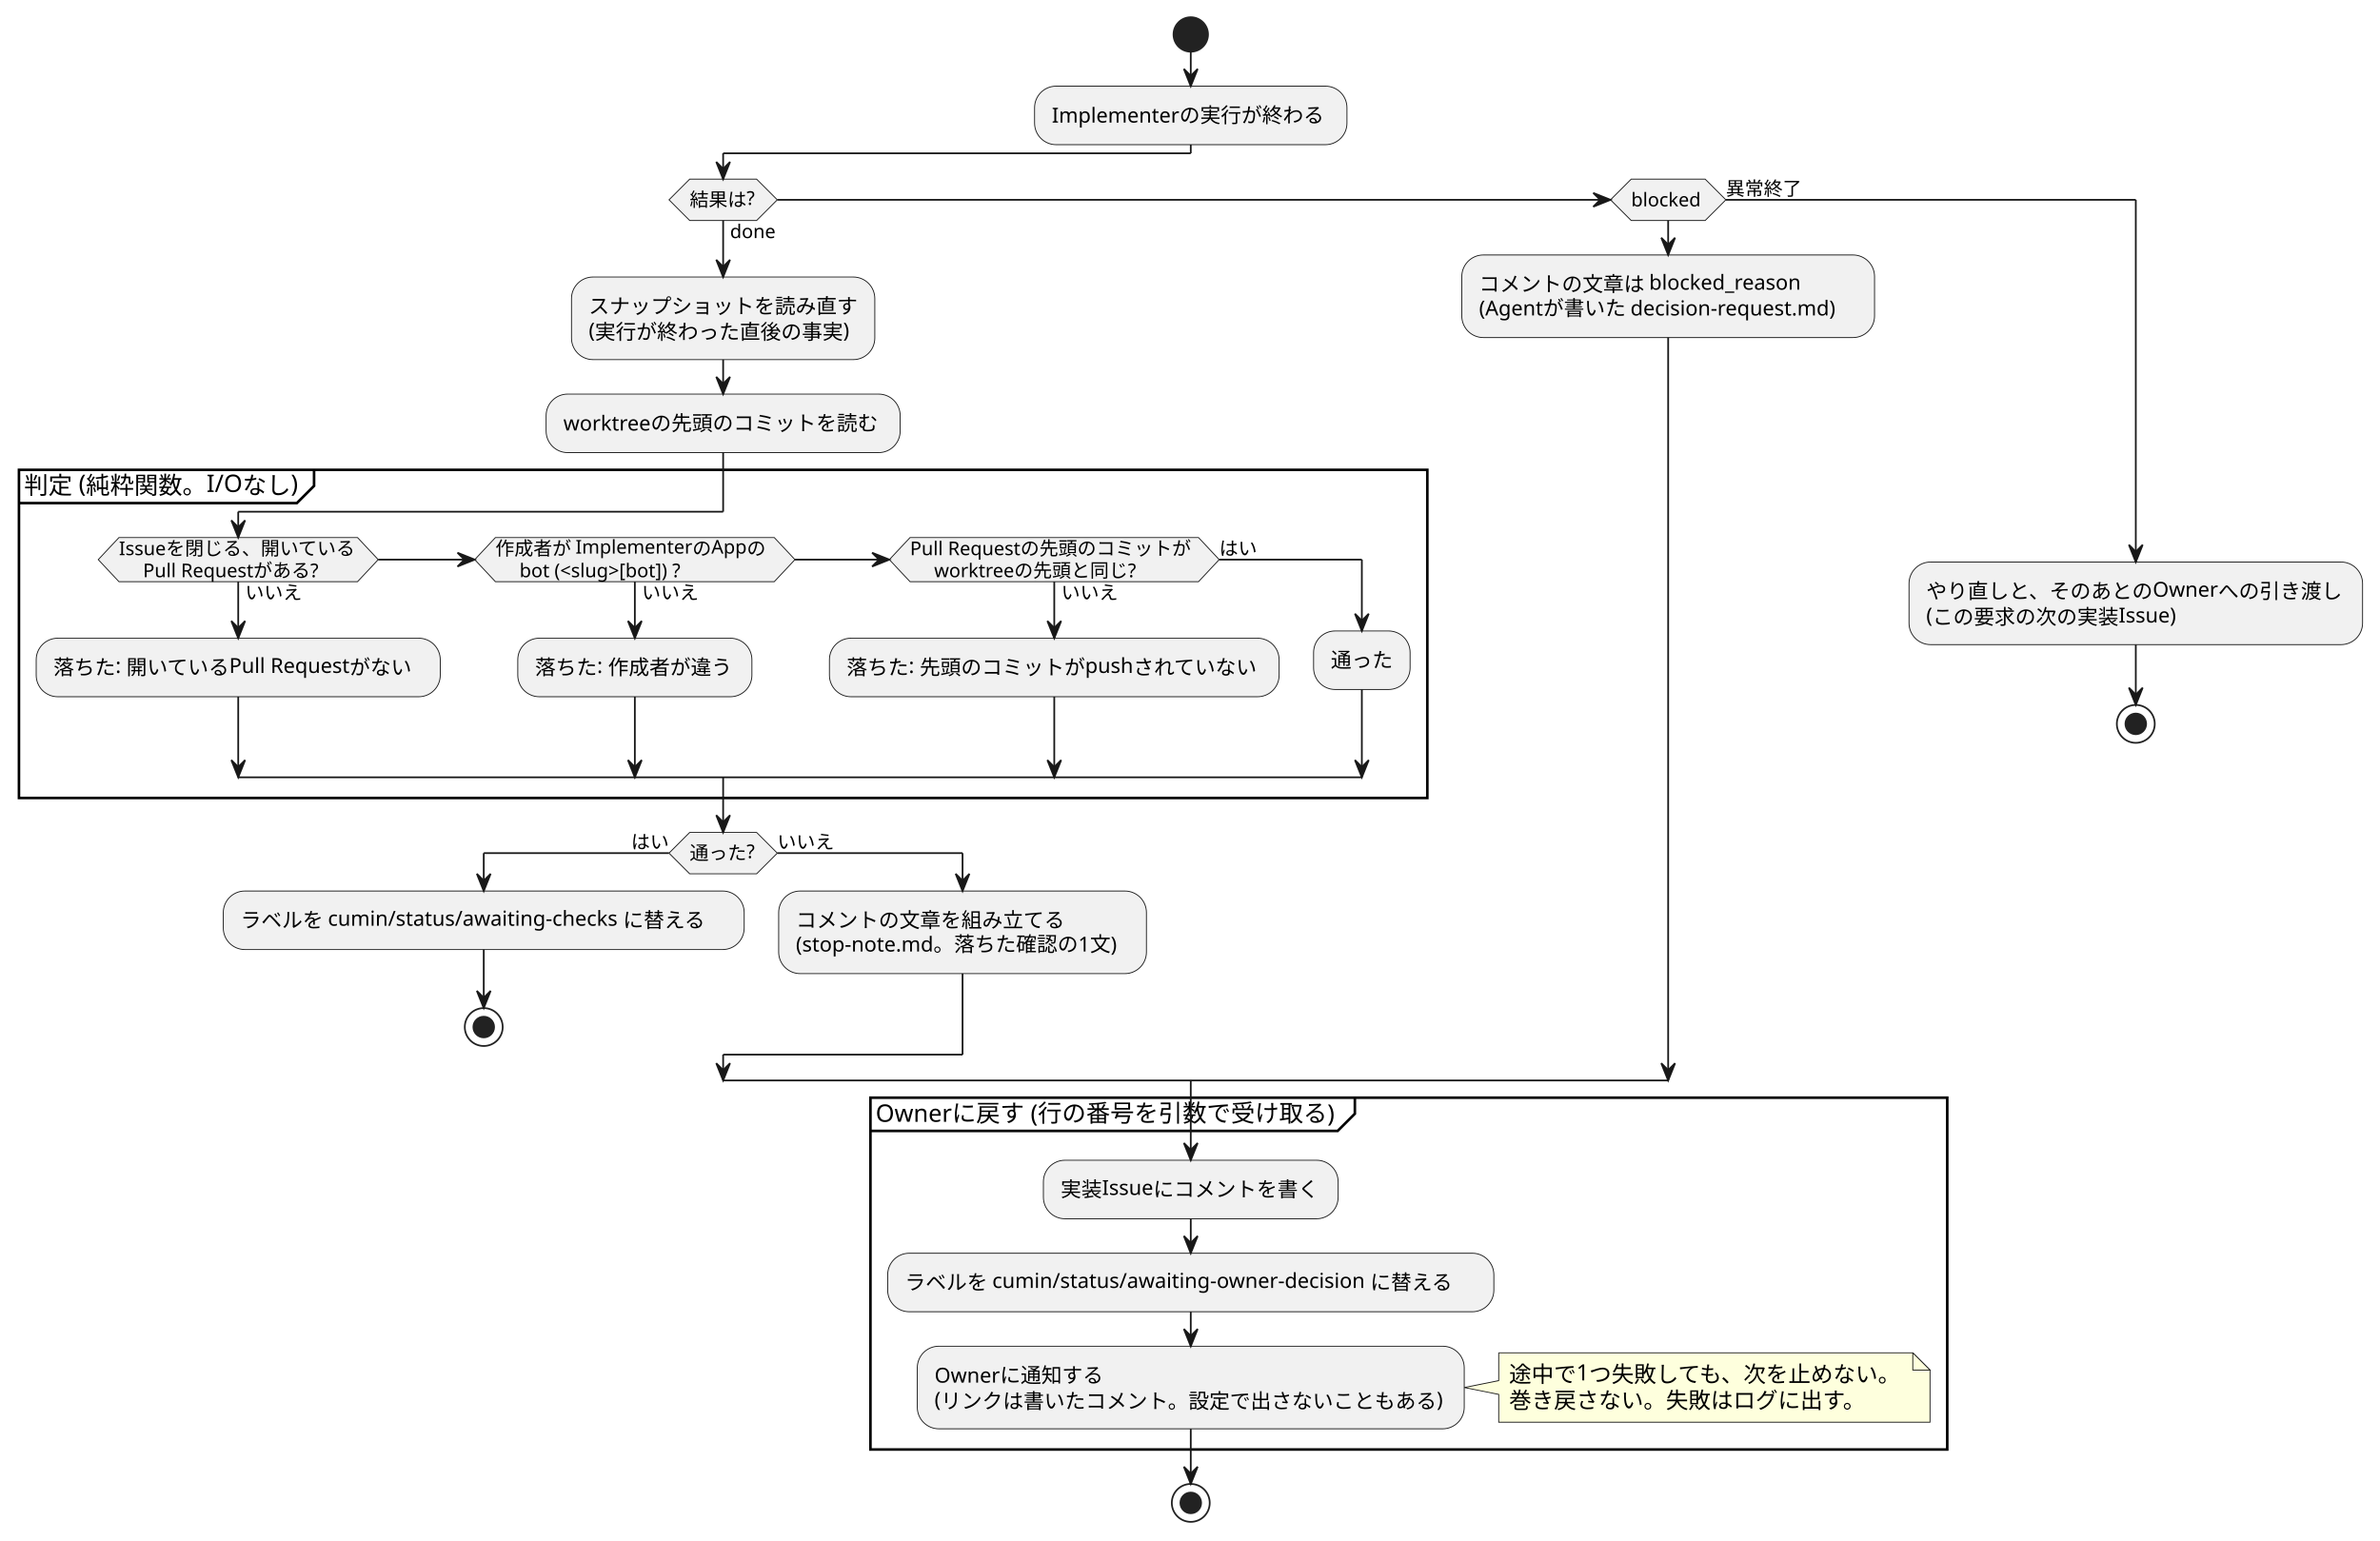
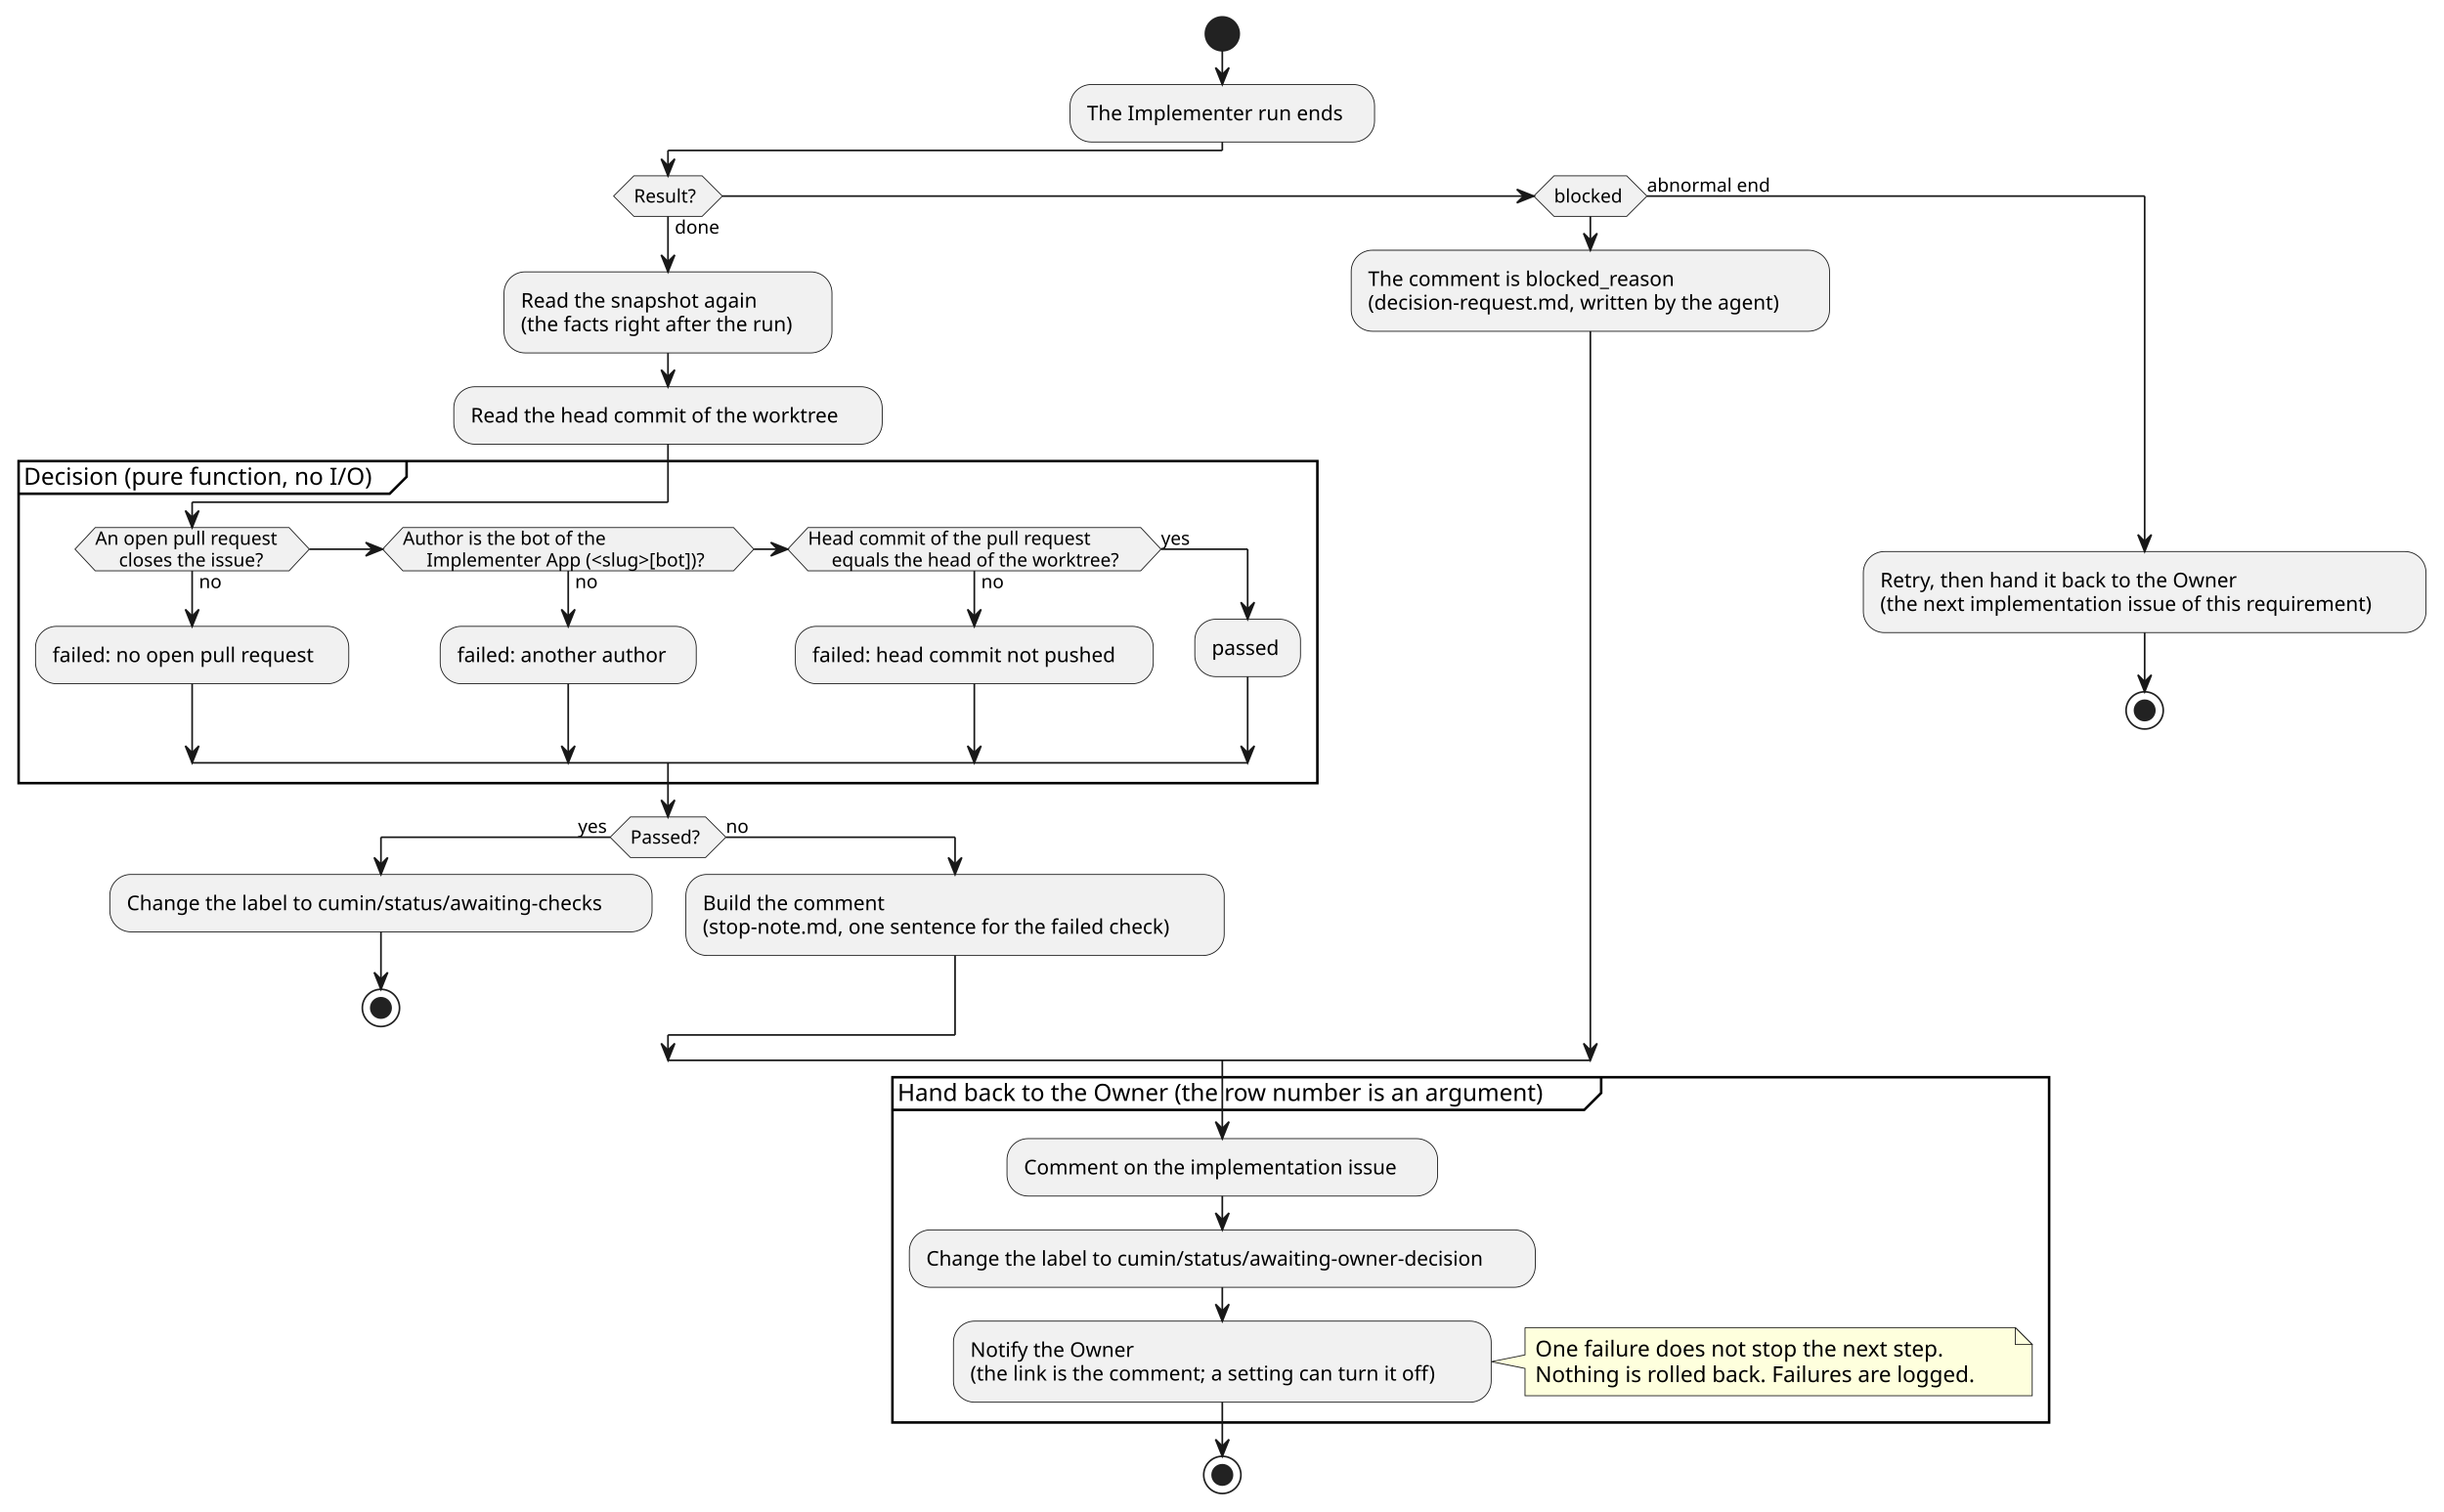
- <svg xmlns="http://www.w3.org/2000/svg" contentStyleType="text/css" data-diagram-type="ACTIVITY" height="894px" preserveAspectRatio="none" style="width:1381px;height:894px;background:#FFFFFF;" version="1.1" viewBox="0 0 1381 894" width="1381px" zoomAndPan="magnify">
+ <svg xmlns="http://www.w3.org/2000/svg" contentStyleType="text/css" data-diagram-type="ACTIVITY" height="894px" preserveAspectRatio="none" style="width:1445px;height:894px;background:#FFFFFF;" version="1.1" viewBox="0 0 1445 894" width="1445px" zoomAndPan="magnify">
  <defs />
  <g>
-     <ellipse cx="690.945" cy="20" fill="#222222" rx="10" ry="10" style="stroke:#222222;stroke-width:1;" />
-     <rect fill="#F1F1F1" height="33.969" rx="12.5" ry="12.5" style="stroke:#181818;stroke-width:0.5;" width="181.262" x="600.314" y="50" />
-     <text fill="#000000" font-family="sans-serif" font-size="12" lengthAdjust="spacing" textLength="161.262" x="610.314" y="71.139">Implementerの実行が終わる</text>
-     <polygon fill="#F1F1F1" points="400.188,103.969,439.026,103.969,451.026,115.969,439.026,127.969,400.188,127.969,388.188,115.969,400.188,103.969" style="stroke:#181818;stroke-width:0.5;" />
-     <text fill="#000000" font-family="sans-serif" font-size="11" lengthAdjust="spacing" textLength="27.452" x="423.607" y="138.179">done</text>
-     <text fill="#000000" font-family="sans-serif" font-size="11" lengthAdjust="spacing" textLength="38.838" x="400.188" y="119.777">結果は?</text>
-     <rect fill="#F1F1F1" height="47.938" rx="12.5" ry="12.5" style="stroke:#181818;stroke-width:0.5;" width="176.001" x="331.607" y="160.773" />
-     <text fill="#000000" font-family="sans-serif" font-size="12" lengthAdjust="spacing" textLength="156.001" x="341.607" y="181.912">スナップショットを読み直す</text>
-     <text fill="#000000" font-family="sans-serif" font-size="12" lengthAdjust="spacing" textLength="153.364" x="341.607" y="195.881">(実行が終わった直後の事実)</text>
-     <rect fill="#F1F1F1" height="33.969" rx="12.5" ry="12.5" style="stroke:#181818;stroke-width:0.5;" width="205.444" x="316.885" y="228.711" />
-     <text fill="#000000" font-family="sans-serif" font-size="12" lengthAdjust="spacing" textLength="185.444" x="326.885" y="249.85">worktreeの先頭のコミットを読む</text>
-     <rect fill="none" height="190.438" style="stroke:#000000;stroke-width:1.5;" width="817.214" x="11" y="272.68" />
-     <path d="M182.239,272.68 L182.239,281.977 L172.239,291.977 L11,291.977" fill="none" style="stroke:#000000;stroke-width:1.5;" />
-     <text fill="#000000" font-family="sans-serif" font-size="14" lengthAdjust="spacing" textLength="161.239" x="14" y="286.675">判定 (純粋関数。I/Oなし)</text>
-     <polygon fill="#F1F1F1" points="69.011,311.977,207.455,311.977,219.455,324.781,207.455,337.586,69.011,337.586,57.011,324.781,69.011,311.977" style="stroke:#181818;stroke-width:0.5;" />
-     <text fill="#000000" font-family="sans-serif" font-size="11" lengthAdjust="spacing" textLength="33" x="142.233" y="347.796">いいえ</text>
-     <text fill="#000000" font-family="sans-serif" font-size="11" lengthAdjust="spacing" textLength="138.445" x="69.011" y="322.187">Issueを閉じる、開いている</text>
-     <text fill="#000000" font-family="sans-serif" font-size="11" lengthAdjust="spacing" textLength="107.228" x="82.997" y="334.992">Pull Requestがある?</text>
-     <rect fill="#F1F1F1" height="33.969" rx="12.5" ry="12.5" style="stroke:#181818;stroke-width:0.5;" width="234.466" x="21" y="370.391" />
-     <text fill="#000000" font-family="sans-serif" font-size="12" lengthAdjust="spacing" textLength="214.466" x="31" y="391.529">落ちた: 開いているPull Requestがない</text>
-     <polygon fill="#F1F1F1" points="287.466,311.977,449.275,311.977,461.275,324.781,449.275,337.586,287.466,337.586,275.466,324.781,287.466,311.977" style="stroke:#181818;stroke-width:0.5;" />
-     <text fill="#000000" font-family="sans-serif" font-size="11" lengthAdjust="spacing" textLength="33" x="372.37" y="347.796">いいえ</text>
-     <text fill="#000000" font-family="sans-serif" font-size="11" lengthAdjust="spacing" textLength="161.809" x="287.466" y="322.187">作成者が ImplementerのAppの</text>
-     <text fill="#000000" font-family="sans-serif" font-size="11" lengthAdjust="spacing" textLength="107.223" x="301.452" y="334.992">bot (&lt;slug&gt;[bot]) ?</text>
-     <rect fill="#F1F1F1" height="33.969" rx="12.5" ry="12.5" style="stroke:#181818;stroke-width:0.5;" width="135.858" x="300.441" y="370.391" />
-     <text fill="#000000" font-family="sans-serif" font-size="12" lengthAdjust="spacing" textLength="115.858" x="310.441" y="391.529">落ちた: 作成者が違う</text>
-     <polygon fill="#F1F1F1" points="528.05,311.977,695.439,311.977,707.439,324.781,695.439,337.586,528.05,337.586,516.05,324.781,528.05,311.977" style="stroke:#181818;stroke-width:0.5;" />
-     <text fill="#000000" font-family="sans-serif" font-size="11" lengthAdjust="spacing" textLength="33" x="615.745" y="347.796">いいえ</text>
-     <text fill="#000000" font-family="sans-serif" font-size="11" lengthAdjust="spacing" textLength="167.389" x="528.05" y="322.187">Pull Requestの先頭のコミットが</text>
-     <text fill="#000000" font-family="sans-serif" font-size="11" lengthAdjust="spacing" textLength="120.828" x="542.036" y="334.992">worktreeの先頭と同じ?</text>
-     <text fill="#000000" font-family="sans-serif" font-size="11" lengthAdjust="spacing" textLength="22" x="707.439" y="322.187">はい</text>
-     <rect fill="#F1F1F1" height="33.969" rx="12.5" ry="12.5" style="stroke:#181818;stroke-width:0.5;" width="260.939" x="481.275" y="370.391" />
-     <text fill="#000000" font-family="sans-serif" font-size="12" lengthAdjust="spacing" textLength="240.939" x="491.275" y="391.529">落ちた: 先頭のコミットがpushされていない</text>
-     <rect fill="#F1F1F1" height="33.969" rx="12.5" ry="12.5" style="stroke:#181818;stroke-width:0.5;" width="56" x="762.214" y="366.184" />
-     <text fill="#000000" font-family="sans-serif" font-size="12" lengthAdjust="spacing" textLength="36" x="772.214" y="387.322">通った</text>
-     <polygon fill="#F1F1F1" points="400.188,483.117,439.026,483.117,451.026,495.117,439.026,507.117,400.188,507.117,388.188,495.117,400.188,483.117" style="stroke:#181818;stroke-width:0.5;" />
-     <text fill="#000000" font-family="sans-serif" font-size="11" lengthAdjust="spacing" textLength="38.838" x="400.188" y="498.925">通った?</text>
-     <text fill="#000000" font-family="sans-serif" font-size="11" lengthAdjust="spacing" textLength="22" x="366.188" y="492.523">はい</text>
-     <text fill="#000000" font-family="sans-serif" font-size="11" lengthAdjust="spacing" textLength="33" x="451.026" y="492.523">いいえ</text>
-     <rect fill="#F1F1F1" height="33.969" rx="12.5" ry="12.5" style="stroke:#181818;stroke-width:0.5;" width="302.253" x="129.567" y="517.117" />
-     <text fill="#000000" font-family="sans-serif" font-size="12" lengthAdjust="spacing" textLength="282.253" x="139.567" y="538.256">ラベルを cumin/status/awaiting-checks に替える</text>
-     <ellipse cx="280.694" cy="596.055" fill="none" rx="11" ry="11" style="stroke:#222222;stroke-width:1;" />
-     <ellipse cx="280.694" cy="596.055" fill="#222222" rx="6" ry="6" style="stroke:#222222;stroke-width:1;" />
-     <rect fill="#F1F1F1" height="47.938" rx="12.5" ry="12.5" style="stroke:#181818;stroke-width:0.5;" width="213.401" x="451.82" y="517.117" />
-     <text fill="#000000" font-family="sans-serif" font-size="12" lengthAdjust="spacing" textLength="156.001" x="461.82" y="538.256">コメントの文章を組み立てる</text>
-     <text fill="#000000" font-family="sans-serif" font-size="12" lengthAdjust="spacing" textLength="193.401" x="461.82" y="552.225">(stop-note.md。落ちた確認の1文)</text>
-     <polygon fill="#F1F1F1" points="946.492,103.969,989.429,103.969,1001.429,115.969,989.429,127.969,946.492,127.969,934.492,115.969,946.492,103.969" style="stroke:#181818;stroke-width:0.5;" />
-     <text fill="#000000" font-family="sans-serif" font-size="11" lengthAdjust="spacing" textLength="42.937" x="946.492" y="119.777">blocked</text>
-     <text fill="#000000" font-family="sans-serif" font-size="11" lengthAdjust="spacing" textLength="44" x="1001.429" y="113.374">異常終了</text>
-     <rect fill="#F1F1F1" height="47.938" rx="12.5" ry="12.5" style="stroke:#181818;stroke-width:0.5;" width="239.493" x="848.214" y="147.969" />
-     <text fill="#000000" font-family="sans-serif" font-size="12" lengthAdjust="spacing" textLength="193.524" x="858.214" y="169.107">コメントの文章は blocked_reason</text>
-     <text fill="#000000" font-family="sans-serif" font-size="12" lengthAdjust="spacing" textLength="219.493" x="858.214" y="183.076">(Agentが書いた decision-request.md)</text>
-     <rect fill="#F1F1F1" height="47.938" rx="12.5" ry="12.5" style="stroke:#181818;stroke-width:0.5;" width="263.183" x="1107.707" y="326.18" />
-     <text fill="#000000" font-family="sans-serif" font-size="12" lengthAdjust="spacing" textLength="243.183" x="1117.707" y="347.318">やり直しと、そのあとのOwnerへの引き渡し</text>
-     <text fill="#000000" font-family="sans-serif" font-size="12" lengthAdjust="spacing" textLength="148.395" x="1117.707" y="361.287">(この要求の次の実装Issue)</text>
-     <ellipse cx="1239.298" cy="420.117" fill="none" rx="11" ry="11" style="stroke:#222222;stroke-width:1;" />
-     <ellipse cx="1239.298" cy="420.117" fill="#222222" rx="6" ry="6" style="stroke:#222222;stroke-width:1;" />
-     <rect fill="none" height="204.172" style="stroke:#000000;stroke-width:1.5;" width="624.824" x="505.075" y="637.055" />
-     <path d="M786.16,637.055 L786.16,646.352 L776.16,656.352 L505.075,656.352" fill="none" style="stroke:#000000;stroke-width:1.5;" />
-     <text fill="#000000" font-family="sans-serif" font-size="14" lengthAdjust="spacing" textLength="271.085" x="508.075" y="651.05">Ownerに戻す (行の番号を引数で受け取る)</text>
-     <rect fill="#F1F1F1" height="33.969" rx="12.5" ry="12.5" style="stroke:#181818;stroke-width:0.5;" width="171.032" x="605.429" y="673.352" />
-     <text fill="#000000" font-family="sans-serif" font-size="12" lengthAdjust="spacing" textLength="151.032" x="615.429" y="694.49">実装Issueにコメントを書く</text>
-     <rect fill="#F1F1F1" height="33.969" rx="12.5" ry="12.5" style="stroke:#181818;stroke-width:0.5;" width="351.741" x="515.074" y="727.32" />
-     <text fill="#000000" font-family="sans-serif" font-size="12" lengthAdjust="spacing" textLength="331.741" x="525.074" y="748.459">ラベルを cumin/status/awaiting-owner-decision に替える</text>
-     <path d="M869.628,785.125 L869.628,801.258 L849.628,805.258 L869.628,809.258 L869.628,825.391 A0,0 0 0 0 869.628,825.391 L1119.899,825.391 A0,0 0 0 0 1119.899,825.391 L1119.899,795.125 L1109.899,785.125 L869.628,785.125 A0,0 0 0 0 869.628,785.125" fill="#FEFFDD" style="stroke:#181818;stroke-width:0.5;" />
-     <path d="M1109.899,785.125 L1109.899,795.125 L1119.899,795.125 L1109.899,785.125" fill="#FEFFDD" style="stroke:#181818;stroke-width:0.5;" />
-     <text fill="#000000" font-family="sans-serif" font-size="13" lengthAdjust="spacing" textLength="229.271" x="875.628" y="802.192">途中で1つ失敗しても、次を止めない。</text>
-     <text fill="#000000" font-family="sans-serif" font-size="13" lengthAdjust="spacing" textLength="208" x="875.628" y="817.325">巻き戻さない。失敗はログに出す。</text>
-     <rect fill="#F1F1F1" height="47.938" rx="12.5" ry="12.5" style="stroke:#181818;stroke-width:0.5;" width="317.365" x="532.262" y="781.289" />
-     <text fill="#000000" font-family="sans-serif" font-size="12" lengthAdjust="spacing" textLength="99.182" x="542.262" y="802.428">Ownerに通知する</text>
-     <text fill="#000000" font-family="sans-serif" font-size="12" lengthAdjust="spacing" textLength="297.365" x="542.262" y="816.396">(リンクは書いたコメント。設定で出さないこともある)</text>
-     <ellipse cx="690.945" cy="872.227" fill="none" rx="11" ry="11" style="stroke:#222222;stroke-width:1;" />
-     <ellipse cx="690.945" cy="872.227" fill="#222222" rx="6" ry="6" style="stroke:#222222;stroke-width:1;" />
-     <line style="stroke:#181818;stroke-width:1;" x1="690.945" x2="690.945" y1="30" y2="50" />
-     <polygon fill="#181818" points="686.945,40,690.945,50,694.945,40,690.945,44" style="stroke:#181818;stroke-width:1;" />
-     <line style="stroke:#181818;stroke-width:1;" x1="419.607" x2="419.607" y1="208.711" y2="228.711" />
-     <polygon fill="#181818" points="415.607,218.711,419.607,228.711,423.607,218.711,419.607,222.711" style="stroke:#181818;stroke-width:1;" />
-     <line style="stroke:#181818;stroke-width:1;" x1="138.233" x2="138.233" y1="337.586" y2="370.391" />
-     <polygon fill="#181818" points="134.233,360.391,138.233,370.391,142.233,360.391,138.233,364.391" style="stroke:#181818;stroke-width:1;" />
-     <line style="stroke:#181818;stroke-width:1;" x1="138.233" x2="138.233" y1="404.359" y2="451.117" />
-     <polygon fill="#181818" points="134.233,441.117,138.233,451.117,142.233,441.117,138.233,445.117" style="stroke:#181818;stroke-width:1;" />
-     <line style="stroke:#181818;stroke-width:1;" x1="368.37" x2="368.37" y1="337.586" y2="370.391" />
-     <polygon fill="#181818" points="364.37,360.391,368.37,370.391,372.37,360.391,368.37,364.391" style="stroke:#181818;stroke-width:1;" />
-     <line style="stroke:#181818;stroke-width:1;" x1="368.37" x2="368.37" y1="404.359" y2="451.117" />
-     <polygon fill="#181818" points="364.37,441.117,368.37,451.117,372.37,441.117,368.37,445.117" style="stroke:#181818;stroke-width:1;" />
-     <line style="stroke:#181818;stroke-width:1;" x1="611.745" x2="611.745" y1="337.586" y2="370.391" />
-     <polygon fill="#181818" points="607.745,360.391,611.745,370.391,615.745,360.391,611.745,364.391" style="stroke:#181818;stroke-width:1;" />
-     <line style="stroke:#181818;stroke-width:1;" x1="611.745" x2="611.745" y1="404.359" y2="451.117" />
-     <polygon fill="#181818" points="607.745,441.117,611.745,451.117,615.745,441.117,611.745,445.117" style="stroke:#181818;stroke-width:1;" />
-     <line style="stroke:#181818;stroke-width:1;" x1="219.455" x2="275.466" y1="324.781" y2="324.781" />
-     <polygon fill="#181818" points="265.466,320.781,275.466,324.781,265.466,328.781,269.466,324.781" style="stroke:#181818;stroke-width:1;" />
-     <line style="stroke:#181818;stroke-width:1;" x1="461.275" x2="516.05" y1="324.781" y2="324.781" />
-     <polygon fill="#181818" points="506.05,320.781,516.05,324.781,506.05,328.781,510.05,324.781" style="stroke:#181818;stroke-width:1;" />
-     <line style="stroke:#181818;stroke-width:1;" x1="419.607" x2="419.607" y1="262.68" y2="296.977" />
-     <line style="stroke:#181818;stroke-width:1;" x1="419.607" x2="138.233" y1="296.977" y2="296.977" />
-     <line style="stroke:#181818;stroke-width:1;" x1="138.233" x2="138.233" y1="296.977" y2="311.977" />
-     <polygon fill="#181818" points="134.233,301.977,138.233,311.977,142.233,301.977,138.233,305.977" style="stroke:#181818;stroke-width:1;" />
-     <line style="stroke:#181818;stroke-width:1;" x1="707.439" x2="790.214" y1="324.781" y2="324.781" />
-     <line style="stroke:#181818;stroke-width:1;" x1="790.214" x2="790.214" y1="324.781" y2="366.184" />
-     <polygon fill="#181818" points="786.214,356.184,790.214,366.184,794.214,356.184,790.214,360.184" style="stroke:#181818;stroke-width:1;" />
-     <line style="stroke:#181818;stroke-width:1;" x1="790.214" x2="790.214" y1="400.152" y2="451.117" />
-     <polygon fill="#181818" points="786.214,441.117,790.214,451.117,794.214,441.117,790.214,445.117" style="stroke:#181818;stroke-width:1;" />
-     <line style="stroke:#181818;stroke-width:1;" x1="138.233" x2="790.214" y1="451.117" y2="451.117" />
-     <line style="stroke:#181818;stroke-width:1;" x1="280.694" x2="280.694" y1="551.086" y2="585.055" />
-     <polygon fill="#181818" points="276.694,575.055,280.694,585.055,284.694,575.055,280.694,579.055" style="stroke:#181818;stroke-width:1;" />
-     <line style="stroke:#181818;stroke-width:1;" x1="388.188" x2="280.694" y1="495.117" y2="495.117" />
-     <line style="stroke:#181818;stroke-width:1;" x1="280.694" x2="280.694" y1="495.117" y2="517.117" />
-     <polygon fill="#181818" points="276.694,507.117,280.694,517.117,284.694,507.117,280.694,511.117" style="stroke:#181818;stroke-width:1;" />
-     <line style="stroke:#181818;stroke-width:1;" x1="451.026" x2="558.521" y1="495.117" y2="495.117" />
-     <line style="stroke:#181818;stroke-width:1;" x1="558.521" x2="558.521" y1="495.117" y2="517.117" />
-     <polygon fill="#181818" points="554.521,507.117,558.521,517.117,562.521,507.117,558.521,511.117" style="stroke:#181818;stroke-width:1;" />
-     <line style="stroke:#181818;stroke-width:1;" x1="558.521" x2="558.521" y1="565.055" y2="612.055" />
-     <line style="stroke:#181818;stroke-width:1;" x1="558.521" x2="419.607" y1="612.055" y2="612.055" />
-     <line style="stroke:#181818;stroke-width:1;" x1="419.607" x2="419.607" y1="612.055" y2="627.055" />
-     <polygon fill="#181818" points="415.607,617.055,419.607,627.055,423.607,617.055,419.607,621.055" style="stroke:#181818;stroke-width:1;" />
-     <line style="stroke:#181818;stroke-width:1;" x1="419.607" x2="419.607" y1="451.117" y2="483.117" />
-     <polygon fill="#181818" points="415.607,473.117,419.607,483.117,423.607,473.117,419.607,477.117" style="stroke:#181818;stroke-width:1;" />
-     <line style="stroke:#181818;stroke-width:1;" x1="1239.298" x2="1239.298" y1="374.117" y2="409.117" />
-     <polygon fill="#181818" points="1235.298,399.117,1239.298,409.117,1243.298,399.117,1239.298,403.117" style="stroke:#181818;stroke-width:1;" />
-     <line style="stroke:#181818;stroke-width:1;" x1="419.607" x2="419.607" y1="127.969" y2="160.773" />
-     <polygon fill="#181818" points="415.607,150.773,419.607,160.773,423.607,150.773,419.607,154.773" style="stroke:#181818;stroke-width:1;" />
-     <line style="stroke:#181818;stroke-width:1;" x1="967.961" x2="967.961" y1="127.969" y2="147.969" />
-     <polygon fill="#181818" points="963.961,137.969,967.961,147.969,971.961,137.969,967.961,141.969" style="stroke:#181818;stroke-width:1;" />
-     <line style="stroke:#181818;stroke-width:1;" x1="967.961" x2="967.961" y1="195.906" y2="627.055" />
-     <polygon fill="#181818" points="963.961,617.055,967.961,627.055,971.961,617.055,967.961,621.055" style="stroke:#181818;stroke-width:1;" />
-     <line style="stroke:#181818;stroke-width:1;" x1="451.026" x2="934.492" y1="115.969" y2="115.969" />
-     <polygon fill="#181818" points="924.492,111.969,934.492,115.969,924.492,119.969,928.492,115.969" style="stroke:#181818;stroke-width:1;" />
-     <line style="stroke:#181818;stroke-width:1;" x1="690.945" x2="690.945" y1="83.969" y2="88.969" />
-     <line style="stroke:#181818;stroke-width:1;" x1="690.945" x2="419.607" y1="88.969" y2="88.969" />
-     <line style="stroke:#181818;stroke-width:1;" x1="419.607" x2="419.607" y1="88.969" y2="103.969" />
-     <polygon fill="#181818" points="415.607,93.969,419.607,103.969,423.607,93.969,419.607,97.969" style="stroke:#181818;stroke-width:1;" />
-     <line style="stroke:#181818;stroke-width:1;" x1="1001.429" x2="1239.298" y1="115.969" y2="115.969" />
-     <line style="stroke:#181818;stroke-width:1;" x1="1239.298" x2="1239.298" y1="115.969" y2="326.18" />
-     <polygon fill="#181818" points="1235.298,316.18,1239.298,326.18,1243.298,316.18,1239.298,320.18" style="stroke:#181818;stroke-width:1;" />
-     <line style="stroke:#181818;stroke-width:1;" x1="419.607" x2="967.961" y1="627.055" y2="627.055" />
-     <line style="stroke:#181818;stroke-width:1;" x1="690.945" x2="690.945" y1="707.32" y2="727.32" />
-     <polygon fill="#181818" points="686.945,717.32,690.945,727.32,694.945,717.32,690.945,721.32" style="stroke:#181818;stroke-width:1;" />
-     <line style="stroke:#181818;stroke-width:1;" x1="690.945" x2="690.945" y1="761.289" y2="781.289" />
-     <polygon fill="#181818" points="686.945,771.289,690.945,781.289,694.945,771.289,690.945,775.289" style="stroke:#181818;stroke-width:1;" />
-     <line style="stroke:#181818;stroke-width:1;" x1="690.945" x2="690.945" y1="627.055" y2="673.352" />
-     <polygon fill="#181818" points="686.945,663.352,690.945,673.352,694.945,663.352,690.945,667.352" style="stroke:#181818;stroke-width:1;" />
-     <line style="stroke:#181818;stroke-width:1;" x1="690.945" x2="690.945" y1="829.227" y2="861.227" />
-     <polygon fill="#181818" points="686.945,851.227,690.945,861.227,694.945,851.227,690.945,855.227" style="stroke:#181818;stroke-width:1;" />
+     <ellipse cx="722.683" cy="20" fill="#222222" rx="10" ry="10" style="stroke:#222222;stroke-width:1;" />
+     <rect fill="#F1F1F1" height="33.969" rx="12.5" ry="12.5" style="stroke:#181818;stroke-width:0.5;" width="180.025" x="632.67" y="50" />
+     <text fill="#000000" font-family="sans-serif" font-size="12" lengthAdjust="spacing" textLength="160.025" x="642.67" y="71.139">The Implementer run ends</text>
+     <polygon fill="#F1F1F1" points="374.789,103.969,415.11,103.969,427.11,115.969,415.11,127.969,374.789,127.969,362.789,115.969,374.789,103.969" style="stroke:#181818;stroke-width:0.5;" />
+     <text fill="#000000" font-family="sans-serif" font-size="11" lengthAdjust="spacing" textLength="27.452" x="398.95" y="138.179">done</text>
+     <text fill="#000000" font-family="sans-serif" font-size="11" lengthAdjust="spacing" textLength="40.321" x="374.789" y="119.777">Result?</text>
+     <rect fill="#F1F1F1" height="47.938" rx="12.5" ry="12.5" style="stroke:#181818;stroke-width:0.5;" width="193.894" x="298.002" y="160.773" />
+     <text fill="#000000" font-family="sans-serif" font-size="12" lengthAdjust="spacing" textLength="149.824" x="308.002" y="181.912">Read the snapshot again</text>
+     <text fill="#000000" font-family="sans-serif" font-size="12" lengthAdjust="spacing" textLength="173.894" x="308.002" y="195.881">(the facts right after the run)</text>
+     <rect fill="#F1F1F1" height="33.969" rx="12.5" ry="12.5" style="stroke:#181818;stroke-width:0.5;" width="253.291" x="268.304" y="228.711" />
+     <text fill="#000000" font-family="sans-serif" font-size="12" lengthAdjust="spacing" textLength="233.291" x="278.304" y="249.85">Read the head commit of the worktree</text>
+     <rect fill="none" height="190.438" style="stroke:#000000;stroke-width:1.5;" width="767.899" x="11" y="272.68" />
+     <path d="M240.399,272.68 L240.399,281.977 L230.399,291.977 L11,291.977" fill="none" style="stroke:#000000;stroke-width:1.5;" />
+     <text fill="#000000" font-family="sans-serif" font-size="14" lengthAdjust="spacing" textLength="219.399" x="14" y="286.675">Decision (pure function, no I/O)</text>
+     <polygon fill="#F1F1F1" points="56.325,311.977,170.886,311.977,182.886,324.781,170.886,337.586,56.325,337.586,44.325,324.781,56.325,311.977" style="stroke:#181818;stroke-width:0.5;" />
+     <text fill="#000000" font-family="sans-serif" font-size="11" lengthAdjust="spacing" textLength="13.702" x="117.606" y="347.796">no</text>
+     <text fill="#000000" font-family="sans-serif" font-size="11" lengthAdjust="spacing" textLength="114.56" x="56.325" y="322.187">An open pull request</text>
+     <text fill="#000000" font-family="sans-serif" font-size="11" lengthAdjust="spacing" textLength="93.205" x="70.312" y="334.992">closes the issue?</text>
+     <rect fill="#F1F1F1" height="33.969" rx="12.5" ry="12.5" style="stroke:#181818;stroke-width:0.5;" width="185.211" x="21" y="370.391" />
+     <text fill="#000000" font-family="sans-serif" font-size="12" lengthAdjust="spacing" textLength="165.211" x="31" y="391.529">failed: no open pull request</text>
+     <polygon fill="#F1F1F1" points="238.211,311.977,433.708,311.977,445.708,324.781,433.708,337.586,238.211,337.586,226.211,324.781,238.211,311.977" style="stroke:#181818;stroke-width:0.5;" />
+     <text fill="#000000" font-family="sans-serif" font-size="11" lengthAdjust="spacing" textLength="13.702" x="339.959" y="347.796">no</text>
+     <text fill="#000000" font-family="sans-serif" font-size="11" lengthAdjust="spacing" textLength="128.036" x="238.211" y="322.187">Author is the bot of the</text>
+     <text fill="#000000" font-family="sans-serif" font-size="11" lengthAdjust="spacing" textLength="181.511" x="252.197" y="334.992">Implementer App (&lt;slug&gt;[bot])?</text>
+     <rect fill="#F1F1F1" height="33.969" rx="12.5" ry="12.5" style="stroke:#181818;stroke-width:0.5;" width="151.391" x="260.264" y="370.391" />
+     <text fill="#000000" font-family="sans-serif" font-size="12" lengthAdjust="spacing" textLength="131.391" x="270.264" y="391.529">failed: another author</text>
+     <polygon fill="#F1F1F1" points="477.708,311.977,674.424,311.977,686.424,324.781,674.424,337.586,477.708,337.586,465.708,324.781,477.708,311.977" style="stroke:#181818;stroke-width:0.5;" />
+     <text fill="#000000" font-family="sans-serif" font-size="11" lengthAdjust="spacing" textLength="13.702" x="580.066" y="347.796">no</text>
+     <text fill="#000000" font-family="sans-serif" font-size="11" lengthAdjust="spacing" textLength="178.6" x="477.708" y="322.187">Head commit of the pull request</text>
+     <text fill="#000000" font-family="sans-serif" font-size="11" lengthAdjust="spacing" textLength="182.73" x="491.694" y="334.992">equals the head of the worktree?</text>
+     <text fill="#000000" font-family="sans-serif" font-size="11" lengthAdjust="spacing" textLength="19.008" x="686.424" y="322.187">yes</text>
+     <rect fill="#F1F1F1" height="33.969" rx="12.5" ry="12.5" style="stroke:#181818;stroke-width:0.5;" width="211.596" x="470.268" y="370.391" />
+     <text fill="#000000" font-family="sans-serif" font-size="12" lengthAdjust="spacing" textLength="191.596" x="480.268" y="391.529">failed: head commit not pushed</text>
+     <rect fill="#F1F1F1" height="33.969" rx="12.5" ry="12.5" style="stroke:#181818;stroke-width:0.5;" width="62.475" x="706.424" y="366.184" />
+     <text fill="#000000" font-family="sans-serif" font-size="12" lengthAdjust="spacing" textLength="42.475" x="716.424" y="387.322">passed</text>
+     <polygon fill="#F1F1F1" points="372.737,483.117,417.162,483.117,429.162,495.117,417.162,507.117,372.737,507.117,360.737,495.117,372.737,483.117" style="stroke:#181818;stroke-width:0.5;" />
+     <text fill="#000000" font-family="sans-serif" font-size="11" lengthAdjust="spacing" textLength="44.424" x="372.737" y="498.925">Passed?</text>
+     <text fill="#000000" font-family="sans-serif" font-size="11" lengthAdjust="spacing" textLength="19.008" x="341.729" y="492.523">yes</text>
+     <text fill="#000000" font-family="sans-serif" font-size="11" lengthAdjust="spacing" textLength="13.702" x="429.162" y="492.523">no</text>
+     <rect fill="#F1F1F1" height="33.969" rx="12.5" ry="12.5" style="stroke:#181818;stroke-width:0.5;" width="320.586" x="64.939" y="517.117" />
+     <text fill="#000000" font-family="sans-serif" font-size="12" lengthAdjust="spacing" textLength="300.586" x="74.939" y="538.256">Change the label to cumin/status/awaiting-checks</text>
+     <ellipse cx="225.232" cy="596.055" fill="none" rx="11" ry="11" style="stroke:#222222;stroke-width:1;" />
+     <ellipse cx="225.232" cy="596.055" fill="#222222" rx="6" ry="6" style="stroke:#222222;stroke-width:1;" />
+     <rect fill="#F1F1F1" height="47.938" rx="12.5" ry="12.5" style="stroke:#181818;stroke-width:0.5;" width="318.283" x="405.525" y="517.117" />
+     <text fill="#000000" font-family="sans-serif" font-size="12" lengthAdjust="spacing" textLength="114.457" x="415.525" y="538.256">Build the comment</text>
+     <text fill="#000000" font-family="sans-serif" font-size="12" lengthAdjust="spacing" textLength="298.283" x="415.525" y="552.225">(stop-note.md, one sentence for the failed check)</text>
+     <polygon fill="#F1F1F1" points="918.824,103.969,961.761,103.969,973.761,115.969,961.761,127.969,918.824,127.969,906.824,115.969,918.824,103.969" style="stroke:#181818;stroke-width:0.5;" />
+     <text fill="#000000" font-family="sans-serif" font-size="11" lengthAdjust="spacing" textLength="42.937" x="918.824" y="119.777">blocked</text>
+     <text fill="#000000" font-family="sans-serif" font-size="11" lengthAdjust="spacing" textLength="76.678" x="973.761" y="113.374">abnormal end</text>
+     <rect fill="#F1F1F1" height="47.938" rx="12.5" ry="12.5" style="stroke:#181818;stroke-width:0.5;" width="282.787" x="798.899" y="147.969" />
+     <text fill="#000000" font-family="sans-serif" font-size="12" lengthAdjust="spacing" textLength="194.068" x="808.899" y="169.107">The comment is blocked_reason</text>
+     <text fill="#000000" font-family="sans-serif" font-size="12" lengthAdjust="spacing" textLength="262.787" x="808.899" y="183.076">(decision-request.md, written by the agent)</text>
+     <rect fill="#F1F1F1" height="47.938" rx="12.5" ry="12.5" style="stroke:#181818;stroke-width:0.5;" width="332.68" x="1101.686" y="326.18" />
+     <text fill="#000000" font-family="sans-serif" font-size="12" lengthAdjust="spacing" textLength="227.935" x="1111.686" y="347.318">Retry, then hand it back to the Owner</text>
+     <text fill="#000000" font-family="sans-serif" font-size="12" lengthAdjust="spacing" textLength="312.68" x="1111.686" y="361.287">(the next implementation issue of this requirement)</text>
+     <ellipse cx="1268.026" cy="420.117" fill="none" rx="11" ry="11" style="stroke:#222222;stroke-width:1;" />
+     <ellipse cx="1268.026" cy="420.117" fill="#222222" rx="6" ry="6" style="stroke:#222222;stroke-width:1;" />
+     <rect fill="none" height="204.172" style="stroke:#000000;stroke-width:1.5;" width="683.89" x="527.646" y="637.055" />
+     <path d="M946.681,637.055 L946.681,646.352 L936.681,656.352 L527.646,656.352" fill="none" style="stroke:#000000;stroke-width:1.5;" />
+     <text fill="#000000" font-family="sans-serif" font-size="14" lengthAdjust="spacing" textLength="409.035" x="530.646" y="651.05">Hand back to the Owner (the row number is an argument)</text>
+     <rect fill="#F1F1F1" height="33.969" rx="12.5" ry="12.5" style="stroke:#181818;stroke-width:0.5;" width="254.598" x="595.384" y="673.352" />
+     <text fill="#000000" font-family="sans-serif" font-size="12" lengthAdjust="spacing" textLength="234.598" x="605.384" y="694.49">Comment on the implementation issue</text>
+     <rect fill="#F1F1F1" height="33.969" rx="12.5" ry="12.5" style="stroke:#181818;stroke-width:0.5;" width="370.074" x="537.646" y="727.32" />
+     <text fill="#000000" font-family="sans-serif" font-size="12" lengthAdjust="spacing" textLength="350.074" x="547.646" y="748.459">Change the label to cumin/status/awaiting-owner-decision</text>
+     <path d="M901.658,785.125 L901.658,801.258 L881.658,805.258 L901.658,809.258 L901.658,825.391 A0,0 0 0 0 901.658,825.391 L1201.535,825.391 A0,0 0 0 0 1201.535,825.391 L1201.535,795.125 L1191.535,785.125 L901.658,785.125 A0,0 0 0 0 901.658,785.125" fill="#FEFFDD" style="stroke:#181818;stroke-width:0.5;" />
+     <path d="M1191.535,785.125 L1191.535,795.125 L1201.535,795.125 L1191.535,785.125" fill="#FEFFDD" style="stroke:#181818;stroke-width:0.5;" />
+     <text fill="#000000" font-family="sans-serif" font-size="13" lengthAdjust="spacing" textLength="259.702" x="907.658" y="802.192">One failure does not stop the next step.</text>
+     <text fill="#000000" font-family="sans-serif" font-size="13" lengthAdjust="spacing" textLength="278.878" x="907.658" y="817.325">Nothing is rolled back. Failures are logged.</text>
+     <rect fill="#F1F1F1" height="47.938" rx="12.5" ry="12.5" style="stroke:#181818;stroke-width:0.5;" width="317.949" x="563.708" y="781.289" />
+     <text fill="#000000" font-family="sans-serif" font-size="12" lengthAdjust="spacing" textLength="102.188" x="573.708" y="802.428">Notify the Owner</text>
+     <text fill="#000000" font-family="sans-serif" font-size="12" lengthAdjust="spacing" textLength="297.949" x="573.708" y="816.396">(the link is the comment; a setting can turn it off)</text>
+     <ellipse cx="722.683" cy="872.227" fill="none" rx="11" ry="11" style="stroke:#222222;stroke-width:1;" />
+     <ellipse cx="722.683" cy="872.227" fill="#222222" rx="6" ry="6" style="stroke:#222222;stroke-width:1;" />
+     <line style="stroke:#181818;stroke-width:1;" x1="722.683" x2="722.683" y1="30" y2="50" />
+     <polygon fill="#181818" points="718.683,40,722.683,50,726.683,40,722.683,44" style="stroke:#181818;stroke-width:1;" />
+     <line style="stroke:#181818;stroke-width:1;" x1="394.95" x2="394.95" y1="208.711" y2="228.711" />
+     <polygon fill="#181818" points="390.95,218.711,394.95,228.711,398.95,218.711,394.95,222.711" style="stroke:#181818;stroke-width:1;" />
+     <line style="stroke:#181818;stroke-width:1;" x1="113.606" x2="113.606" y1="337.586" y2="370.391" />
+     <polygon fill="#181818" points="109.606,360.391,113.606,370.391,117.606,360.391,113.606,364.391" style="stroke:#181818;stroke-width:1;" />
+     <line style="stroke:#181818;stroke-width:1;" x1="113.606" x2="113.606" y1="404.359" y2="451.117" />
+     <polygon fill="#181818" points="109.606,441.117,113.606,451.117,117.606,441.117,113.606,445.117" style="stroke:#181818;stroke-width:1;" />
+     <line style="stroke:#181818;stroke-width:1;" x1="335.959" x2="335.959" y1="337.586" y2="370.391" />
+     <polygon fill="#181818" points="331.959,360.391,335.959,370.391,339.959,360.391,335.959,364.391" style="stroke:#181818;stroke-width:1;" />
+     <line style="stroke:#181818;stroke-width:1;" x1="335.959" x2="335.959" y1="404.359" y2="451.117" />
+     <polygon fill="#181818" points="331.959,441.117,335.959,451.117,339.959,441.117,335.959,445.117" style="stroke:#181818;stroke-width:1;" />
+     <line style="stroke:#181818;stroke-width:1;" x1="576.066" x2="576.066" y1="337.586" y2="370.391" />
+     <polygon fill="#181818" points="572.066,360.391,576.066,370.391,580.066,360.391,576.066,364.391" style="stroke:#181818;stroke-width:1;" />
+     <line style="stroke:#181818;stroke-width:1;" x1="576.066" x2="576.066" y1="404.359" y2="451.117" />
+     <polygon fill="#181818" points="572.066,441.117,576.066,451.117,580.066,441.117,576.066,445.117" style="stroke:#181818;stroke-width:1;" />
+     <line style="stroke:#181818;stroke-width:1;" x1="182.886" x2="226.211" y1="324.781" y2="324.781" />
+     <polygon fill="#181818" points="216.211,320.781,226.211,324.781,216.211,328.781,220.211,324.781" style="stroke:#181818;stroke-width:1;" />
+     <line style="stroke:#181818;stroke-width:1;" x1="445.708" x2="465.708" y1="324.781" y2="324.781" />
+     <polygon fill="#181818" points="455.708,320.781,465.708,324.781,455.708,328.781,459.708,324.781" style="stroke:#181818;stroke-width:1;" />
+     <line style="stroke:#181818;stroke-width:1;" x1="394.95" x2="394.95" y1="262.68" y2="296.977" />
+     <line style="stroke:#181818;stroke-width:1;" x1="394.95" x2="113.606" y1="296.977" y2="296.977" />
+     <line style="stroke:#181818;stroke-width:1;" x1="113.606" x2="113.606" y1="296.977" y2="311.977" />
+     <polygon fill="#181818" points="109.606,301.977,113.606,311.977,117.606,301.977,113.606,305.977" style="stroke:#181818;stroke-width:1;" />
+     <line style="stroke:#181818;stroke-width:1;" x1="686.424" x2="737.662" y1="324.781" y2="324.781" />
+     <line style="stroke:#181818;stroke-width:1;" x1="737.662" x2="737.662" y1="324.781" y2="366.184" />
+     <polygon fill="#181818" points="733.662,356.184,737.662,366.184,741.662,356.184,737.662,360.184" style="stroke:#181818;stroke-width:1;" />
+     <line style="stroke:#181818;stroke-width:1;" x1="737.662" x2="737.662" y1="400.152" y2="451.117" />
+     <polygon fill="#181818" points="733.662,441.117,737.662,451.117,741.662,441.117,737.662,445.117" style="stroke:#181818;stroke-width:1;" />
+     <line style="stroke:#181818;stroke-width:1;" x1="113.606" x2="737.662" y1="451.117" y2="451.117" />
+     <line style="stroke:#181818;stroke-width:1;" x1="225.232" x2="225.232" y1="551.086" y2="585.055" />
+     <polygon fill="#181818" points="221.232,575.055,225.232,585.055,229.232,575.055,225.232,579.055" style="stroke:#181818;stroke-width:1;" />
+     <line style="stroke:#181818;stroke-width:1;" x1="360.737" x2="225.232" y1="495.117" y2="495.117" />
+     <line style="stroke:#181818;stroke-width:1;" x1="225.232" x2="225.232" y1="495.117" y2="517.117" />
+     <polygon fill="#181818" points="221.232,507.117,225.232,517.117,229.232,507.117,225.232,511.117" style="stroke:#181818;stroke-width:1;" />
+     <line style="stroke:#181818;stroke-width:1;" x1="429.162" x2="564.667" y1="495.117" y2="495.117" />
+     <line style="stroke:#181818;stroke-width:1;" x1="564.667" x2="564.667" y1="495.117" y2="517.117" />
+     <polygon fill="#181818" points="560.667,507.117,564.667,517.117,568.667,507.117,564.667,511.117" style="stroke:#181818;stroke-width:1;" />
+     <line style="stroke:#181818;stroke-width:1;" x1="564.667" x2="564.667" y1="565.055" y2="612.055" />
+     <line style="stroke:#181818;stroke-width:1;" x1="564.667" x2="394.95" y1="612.055" y2="612.055" />
+     <line style="stroke:#181818;stroke-width:1;" x1="394.95" x2="394.95" y1="612.055" y2="627.055" />
+     <polygon fill="#181818" points="390.95,617.055,394.95,627.055,398.95,617.055,394.95,621.055" style="stroke:#181818;stroke-width:1;" />
+     <line style="stroke:#181818;stroke-width:1;" x1="394.95" x2="394.95" y1="451.117" y2="483.117" />
+     <polygon fill="#181818" points="390.95,473.117,394.95,483.117,398.95,473.117,394.95,477.117" style="stroke:#181818;stroke-width:1;" />
+     <line style="stroke:#181818;stroke-width:1;" x1="1268.026" x2="1268.026" y1="374.117" y2="409.117" />
+     <polygon fill="#181818" points="1264.026,399.117,1268.026,409.117,1272.026,399.117,1268.026,403.117" style="stroke:#181818;stroke-width:1;" />
+     <line style="stroke:#181818;stroke-width:1;" x1="394.95" x2="394.95" y1="127.969" y2="160.773" />
+     <polygon fill="#181818" points="390.95,150.773,394.95,160.773,398.95,150.773,394.95,154.773" style="stroke:#181818;stroke-width:1;" />
+     <line style="stroke:#181818;stroke-width:1;" x1="940.293" x2="940.293" y1="127.969" y2="147.969" />
+     <polygon fill="#181818" points="936.293,137.969,940.293,147.969,944.293,137.969,940.293,141.969" style="stroke:#181818;stroke-width:1;" />
+     <line style="stroke:#181818;stroke-width:1;" x1="940.293" x2="940.293" y1="195.906" y2="627.055" />
+     <polygon fill="#181818" points="936.293,617.055,940.293,627.055,944.293,617.055,940.293,621.055" style="stroke:#181818;stroke-width:1;" />
+     <line style="stroke:#181818;stroke-width:1;" x1="427.11" x2="906.824" y1="115.969" y2="115.969" />
+     <polygon fill="#181818" points="896.824,111.969,906.824,115.969,896.824,119.969,900.824,115.969" style="stroke:#181818;stroke-width:1;" />
+     <line style="stroke:#181818;stroke-width:1;" x1="722.683" x2="722.683" y1="83.969" y2="88.969" />
+     <line style="stroke:#181818;stroke-width:1;" x1="722.683" x2="394.95" y1="88.969" y2="88.969" />
+     <line style="stroke:#181818;stroke-width:1;" x1="394.95" x2="394.95" y1="88.969" y2="103.969" />
+     <polygon fill="#181818" points="390.95,93.969,394.95,103.969,398.95,93.969,394.95,97.969" style="stroke:#181818;stroke-width:1;" />
+     <line style="stroke:#181818;stroke-width:1;" x1="973.761" x2="1268.026" y1="115.969" y2="115.969" />
+     <line style="stroke:#181818;stroke-width:1;" x1="1268.026" x2="1268.026" y1="115.969" y2="326.18" />
+     <polygon fill="#181818" points="1264.026,316.18,1268.026,326.18,1272.026,316.18,1268.026,320.18" style="stroke:#181818;stroke-width:1;" />
+     <line style="stroke:#181818;stroke-width:1;" x1="394.95" x2="940.293" y1="627.055" y2="627.055" />
+     <line style="stroke:#181818;stroke-width:1;" x1="722.683" x2="722.683" y1="707.32" y2="727.32" />
+     <polygon fill="#181818" points="718.683,717.32,722.683,727.32,726.683,717.32,722.683,721.32" style="stroke:#181818;stroke-width:1;" />
+     <line style="stroke:#181818;stroke-width:1;" x1="722.683" x2="722.683" y1="761.289" y2="781.289" />
+     <polygon fill="#181818" points="718.683,771.289,722.683,781.289,726.683,771.289,722.683,775.289" style="stroke:#181818;stroke-width:1;" />
+     <line style="stroke:#181818;stroke-width:1;" x1="722.683" x2="722.683" y1="627.055" y2="673.352" />
+     <polygon fill="#181818" points="718.683,663.352,722.683,673.352,726.683,663.352,722.683,667.352" style="stroke:#181818;stroke-width:1;" />
+     <line style="stroke:#181818;stroke-width:1;" x1="722.683" x2="722.683" y1="829.227" y2="861.227" />
+     <polygon fill="#181818" points="718.683,851.227,722.683,861.227,726.683,851.227,722.683,855.227" style="stroke:#181818;stroke-width:1;" />
  </g>
</svg>
